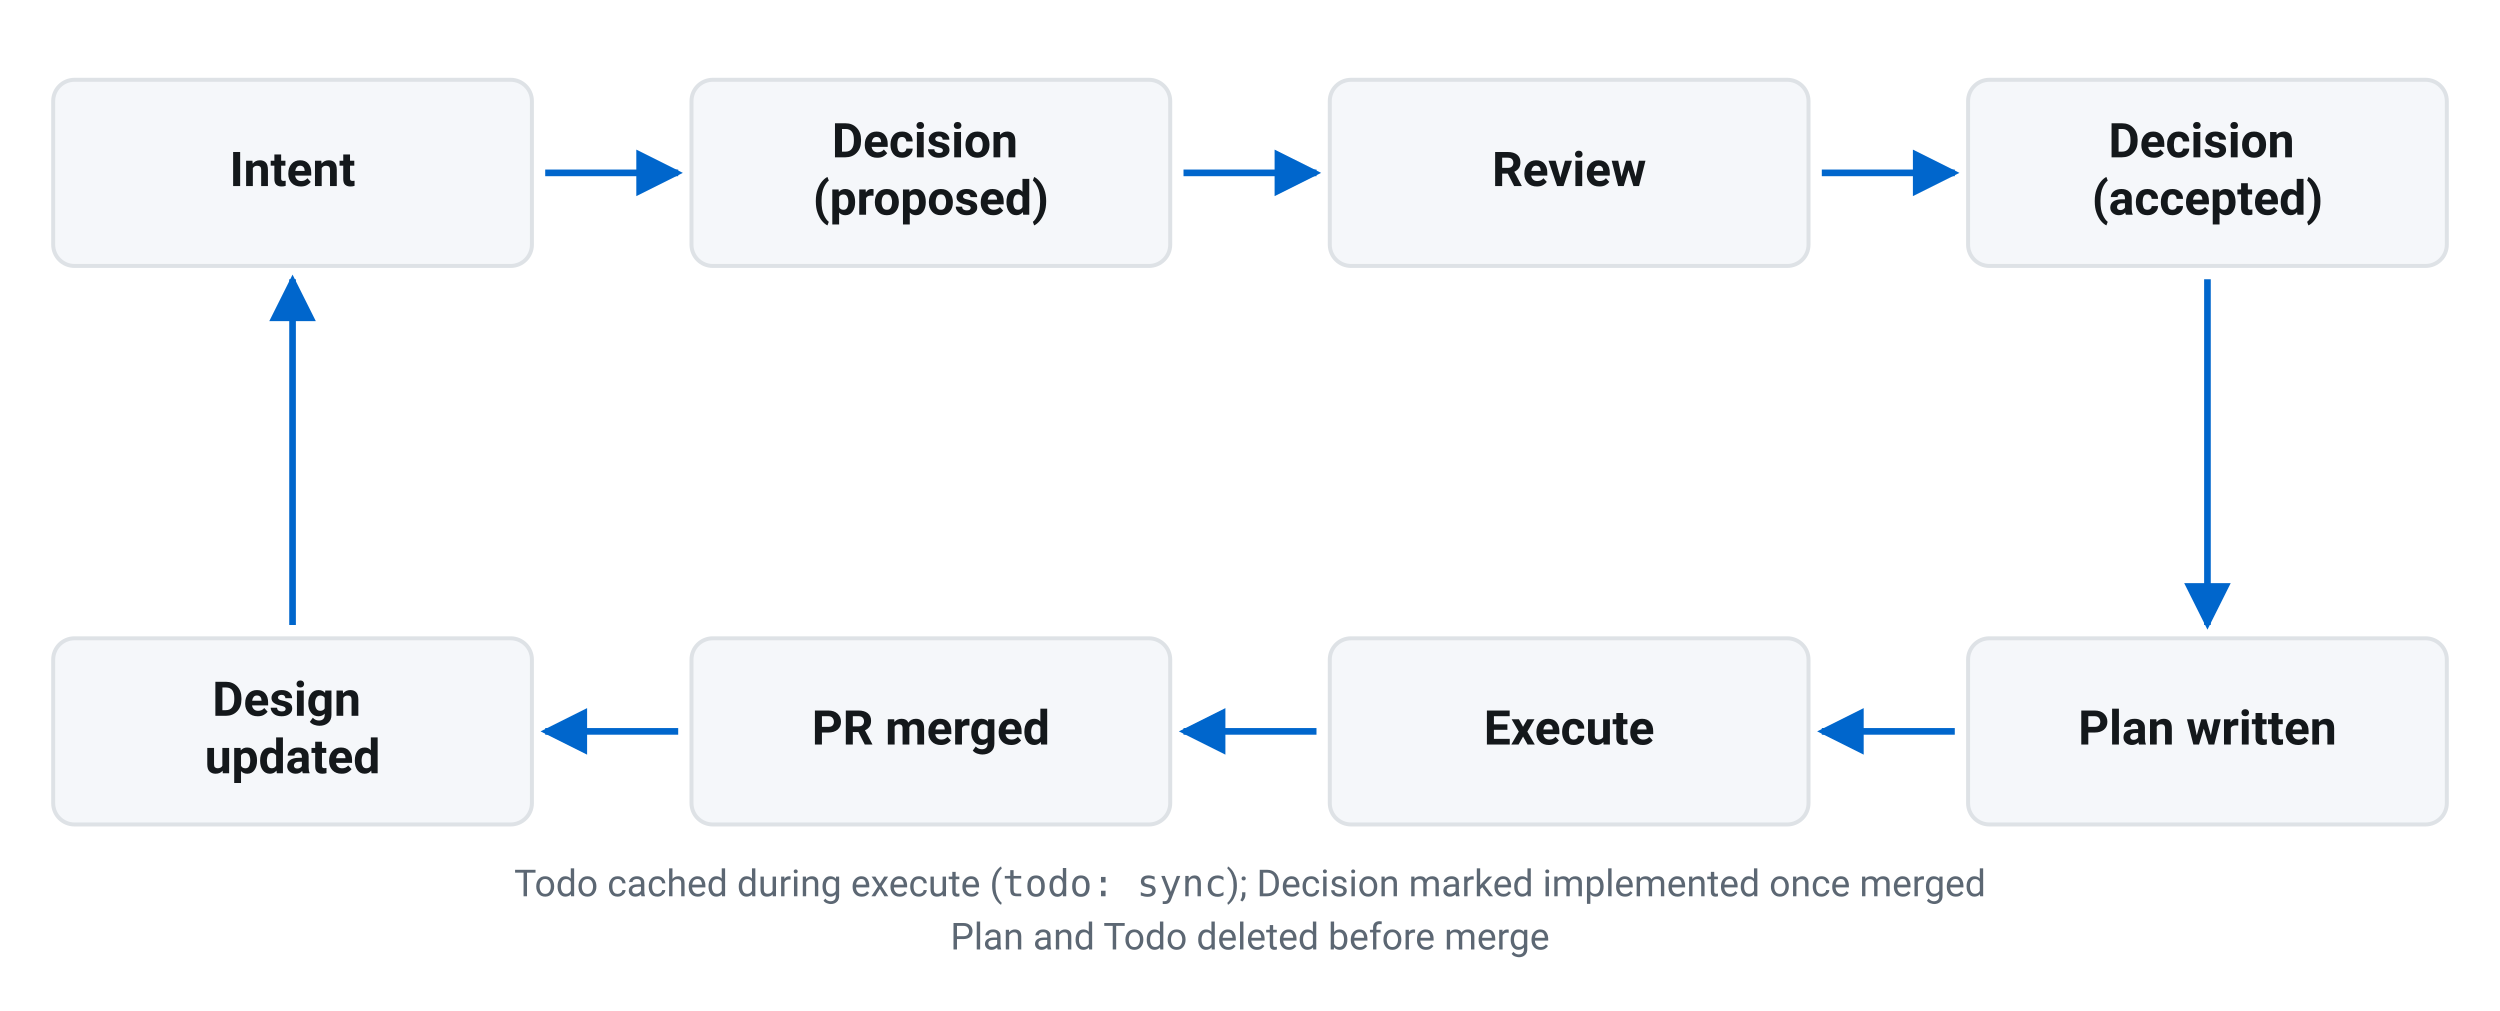
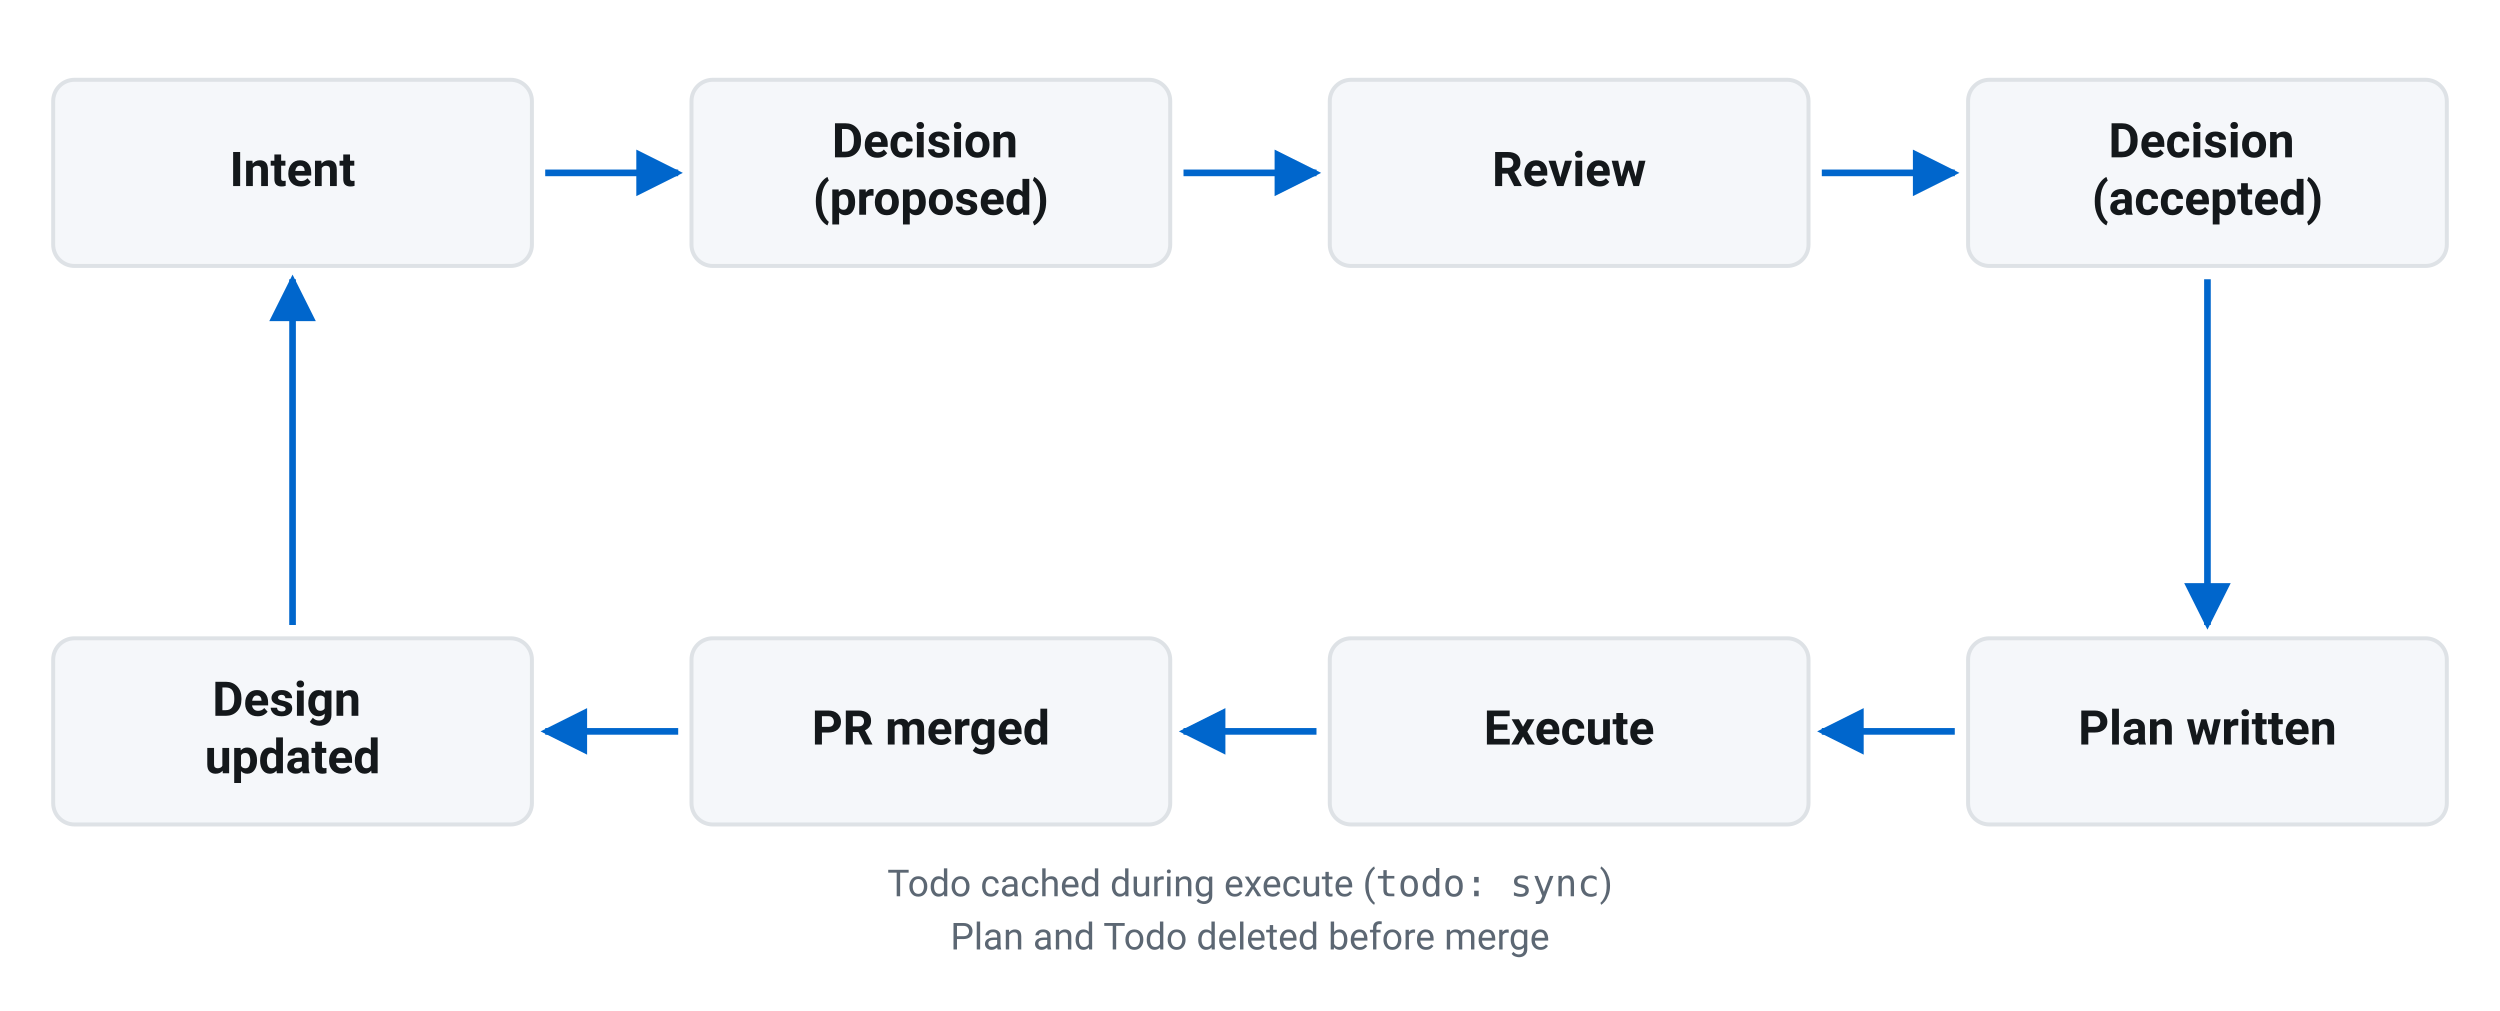
<svg xmlns="http://www.w3.org/2000/svg" viewBox="0 0 940 380" role="img" aria-labelledby="loop-title loop-desc">
  <style>
    .node { fill: #f5f7fa; stroke: #dee2e6; stroke-width: 1.5; }
    .label {
      fill: #14181b;
      font-family: -apple-system, BlinkMacSystemFont, 'Segoe UI', Roboto, sans-serif;
      font-size: 18px;
      font-weight: 600;
      text-anchor: middle;
      dominant-baseline: middle;
    }
    .flow { stroke: #0066cc; stroke-width: 2.5; fill: none; }
    .arrowhead { fill: #0066cc; }
    .caption {
      fill: #5c6773;
      font-family: -apple-system, BlinkMacSystemFont, 'Segoe UI', Roboto, sans-serif;
      font-size: 14px;
      text-anchor: middle;
    }
    .caption code {
      font-family: ui-monospace, SFMono-Regular, Menlo, Consolas, monospace;
    }
  </style>
  <defs>
    <marker id="loop-arrow" viewBox="0 0 10 10" refX="9" refY="5" markerWidth="7" markerHeight="7" orient="auto-start-reverse">
      <path d="M0,0 L10,5 L0,10 z" class="arrowhead" />
    </marker>
  </defs>
  <rect class="node" x="20" y="30" width="180" height="70" rx="8" />
  <text class="label" x="110" y="65">
    <tspan x="110" dy="0">Intent</tspan>
  </text>
  <rect class="node" x="260" y="30" width="180" height="70" rx="8" />
  <text class="label" x="350" y="65">
    <tspan x="350" dy="-0.6em">Decision</tspan>
    <tspan x="350" dy="1.2em">(proposed)</tspan>
  </text>
  <rect class="node" x="500" y="30" width="180" height="70" rx="8" />
  <text class="label" x="590" y="65">
    <tspan x="590" dy="0">Review</tspan>
  </text>
  <rect class="node" x="740" y="30" width="180" height="70" rx="8" />
  <text class="label" x="830" y="65">
    <tspan x="830" dy="-0.6em">Decision</tspan>
    <tspan x="830" dy="1.2em">(accepted)</tspan>
  </text>
  <rect class="node" x="740" y="240" width="180" height="70" rx="8" />
  <text class="label" x="830" y="275">
    <tspan x="830" dy="0">Plan written</tspan>
  </text>
  <rect class="node" x="500" y="240" width="180" height="70" rx="8" />
  <text class="label" x="590" y="275">
    <tspan x="590" dy="0">Execute</tspan>
  </text>
  <rect class="node" x="260" y="240" width="180" height="70" rx="8" />
  <text class="label" x="350" y="275">
    <tspan x="350" dy="0">PR merged</tspan>
  </text>
  <rect class="node" x="20" y="240" width="180" height="70" rx="8" />
  <text class="label" x="110" y="275">
    <tspan x="110" dy="-0.6em">Design</tspan>
    <tspan x="110" dy="1.2em">updated</tspan>
  </text>
  <line class="flow" x1="205" y1="65" x2="255" y2="65" marker-end="url(#loop-arrow)" />
  <line class="flow" x1="445" y1="65" x2="495" y2="65" marker-end="url(#loop-arrow)" />
  <line class="flow" x1="685" y1="65" x2="735" y2="65" marker-end="url(#loop-arrow)" />
  <line class="flow" x1="830" y1="105" x2="830" y2="235" marker-end="url(#loop-arrow)" />
  <line class="flow" x1="735" y1="275" x2="685" y2="275" marker-end="url(#loop-arrow)" />
  <line class="flow" x1="495" y1="275" x2="445" y2="275" marker-end="url(#loop-arrow)" />
  <line class="flow" x1="255" y1="275" x2="205" y2="275" marker-end="url(#loop-arrow)" />
  <line class="flow" x1="110" y1="235" x2="110" y2="105" marker-end="url(#loop-arrow)" />
-   <text class="caption" x="470" y="337">Todo cached during execute (<tspan font-family="ui-monospace, SFMono-Regular, Menlo, Consolas, monospace">todo: sync</tspan>); Decision marked implemented once merged</text>
+   <text class="caption" x="470" y="337">Todo cached during execute (<tspan font-family="ui-monospace, SFMono-Regular, Menlo, Consolas, monospace">todo: sync</tspan>)</text>
  <text class="caption" x="470" y="357">Plan and Todo deleted before merge</text>
</svg>
